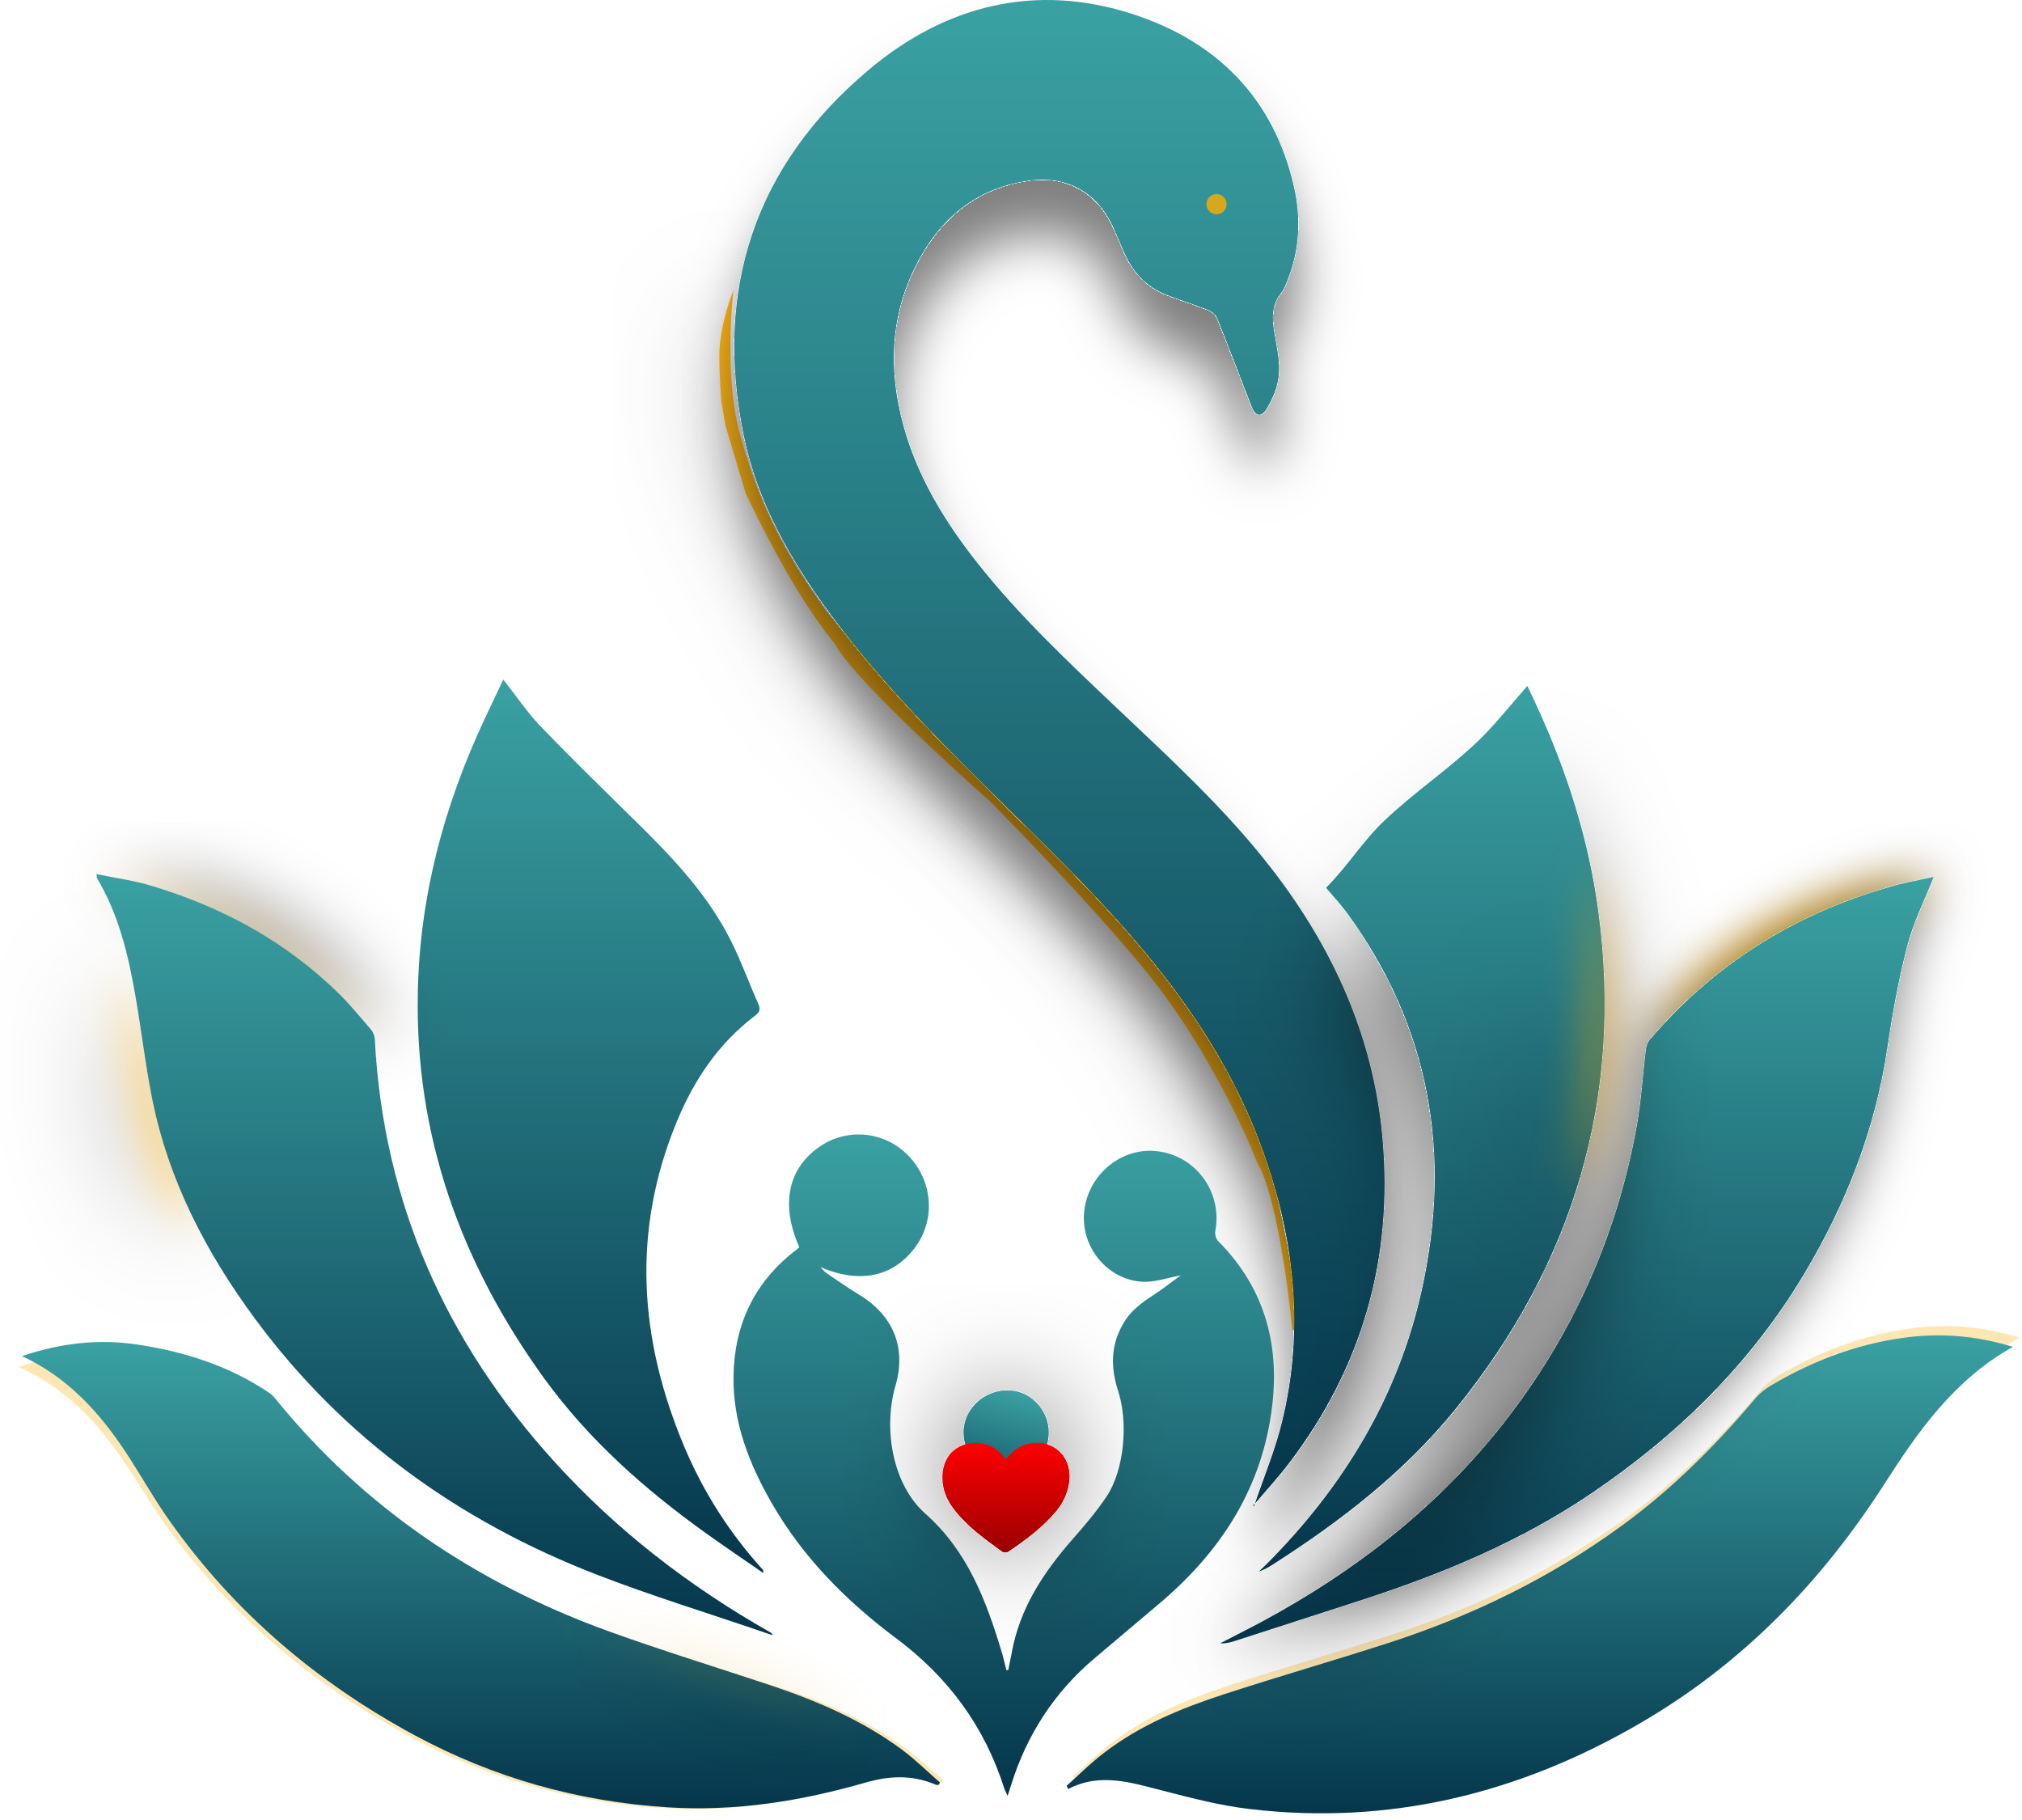
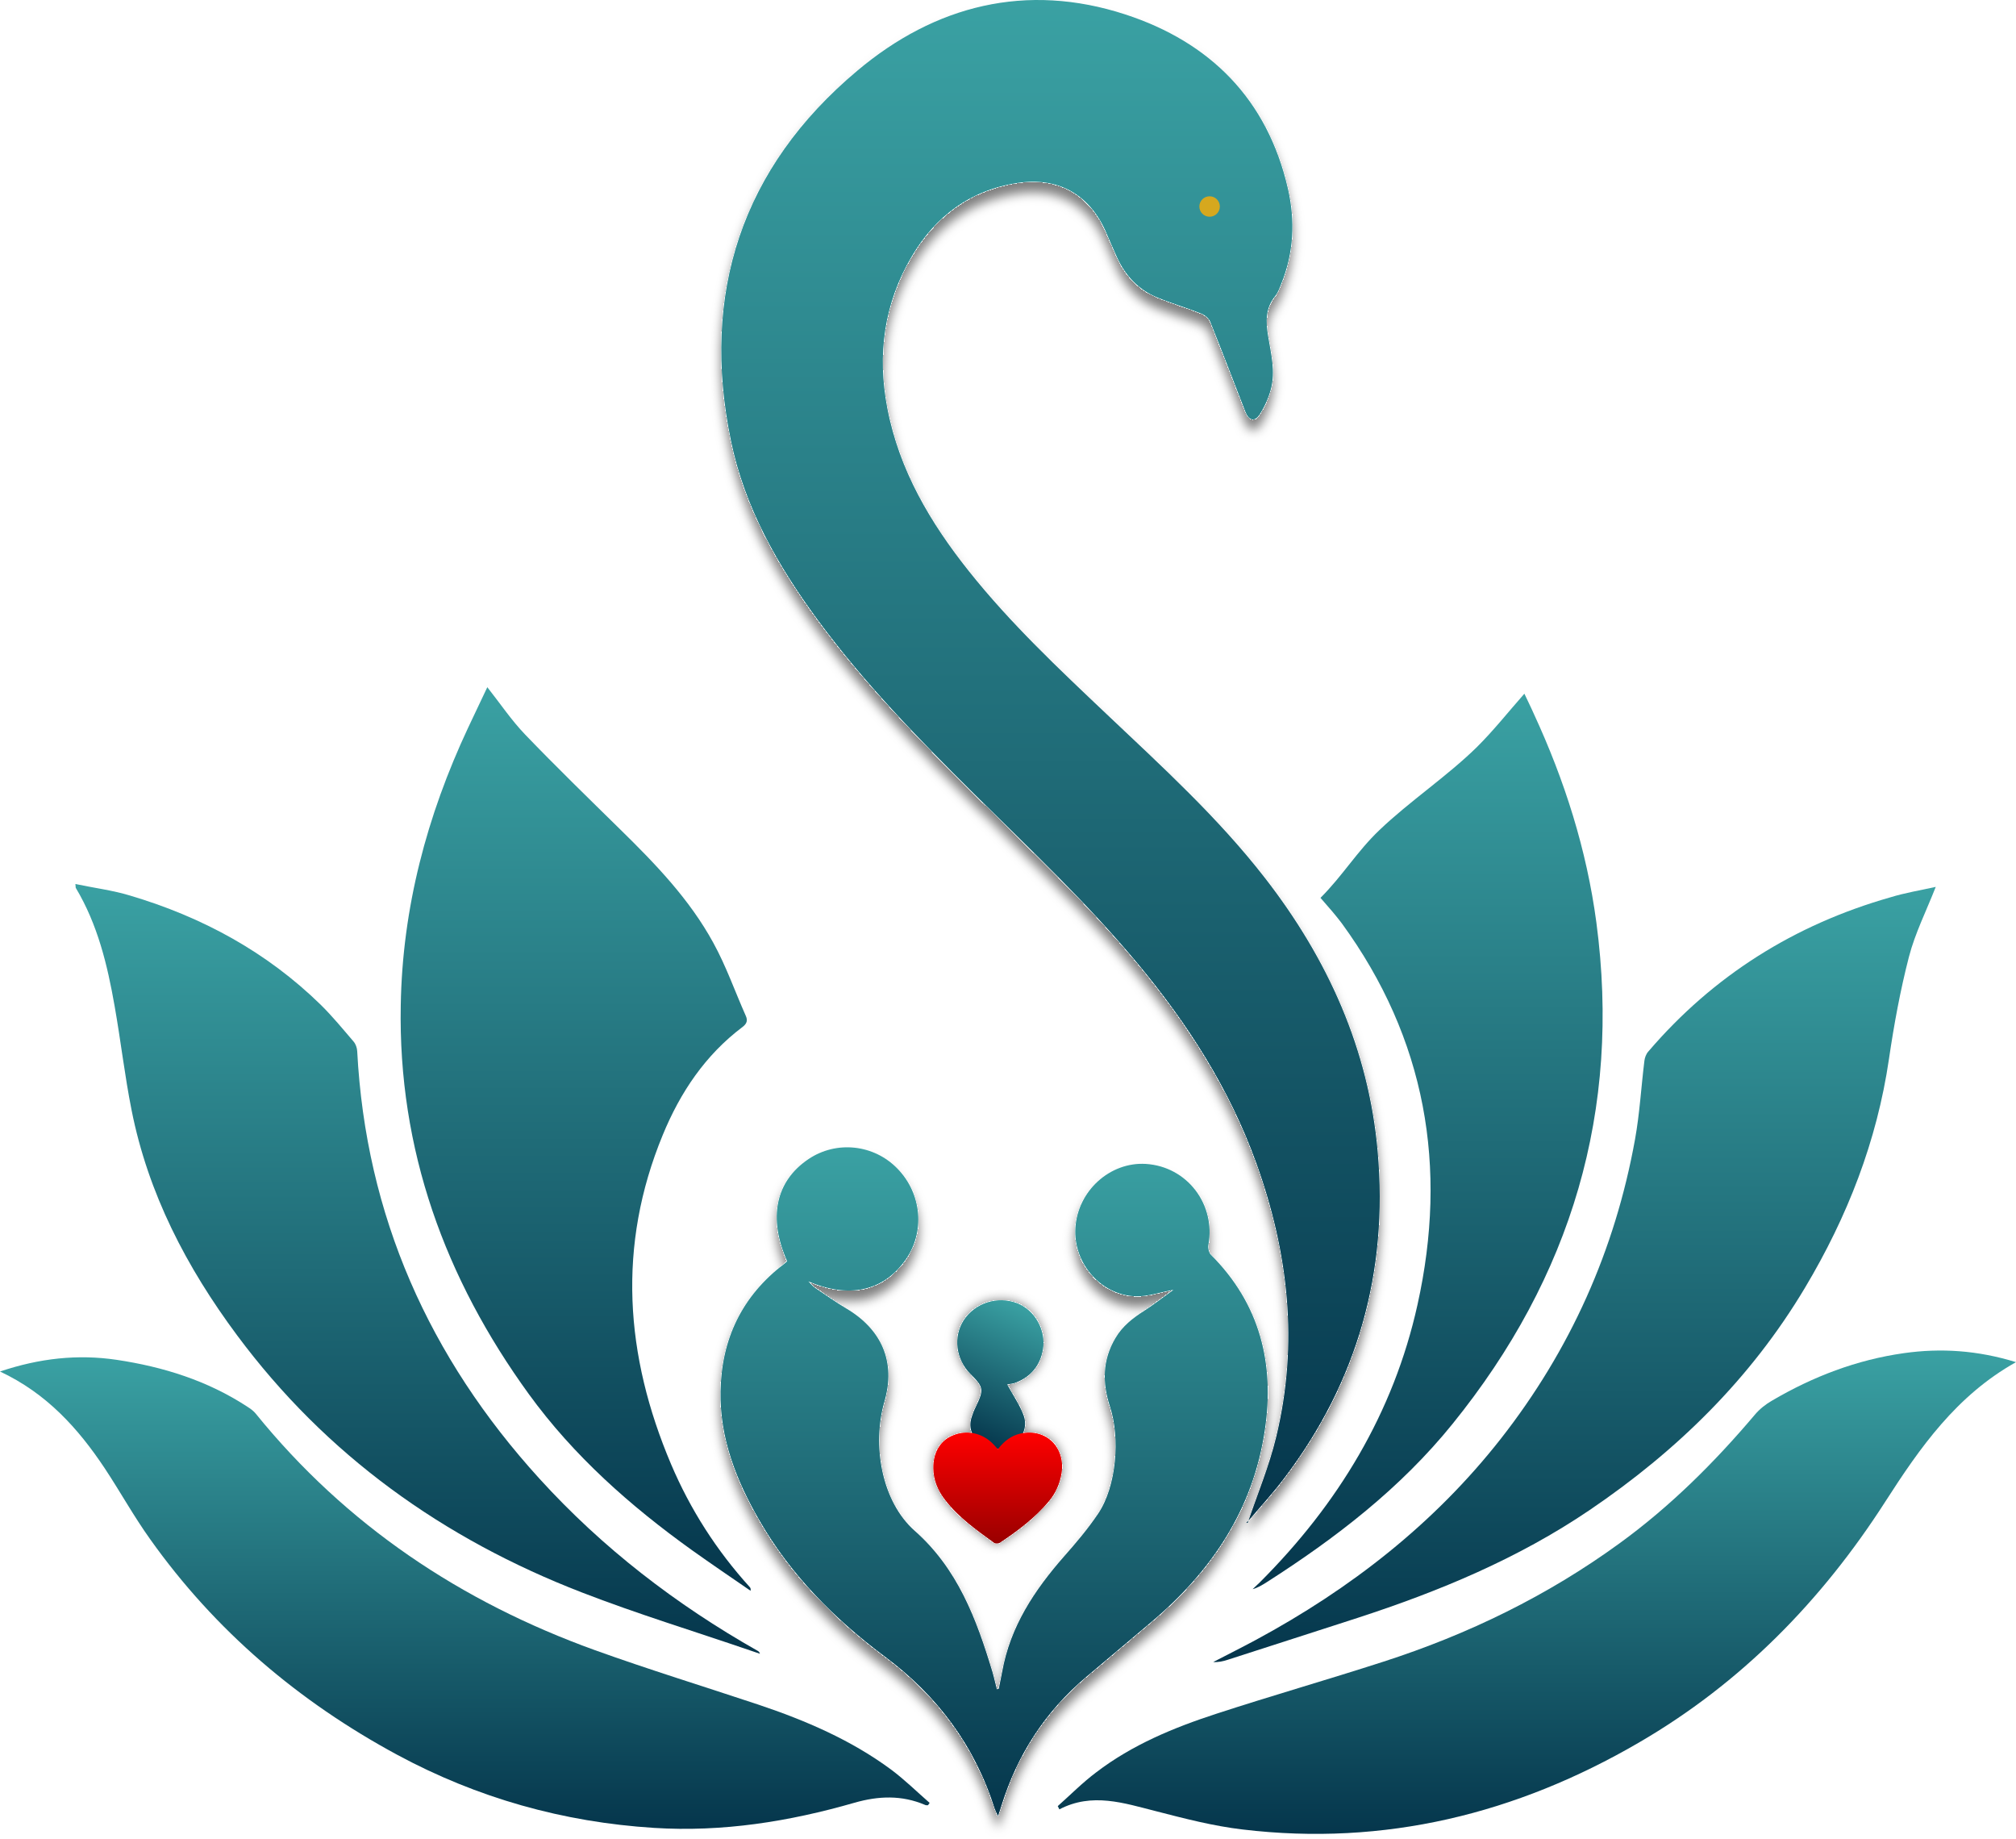
- <svg xmlns="http://www.w3.org/2000/svg" width="190" height="171" viewBox="0 0 190 171" fill="none">
-   <g filter="url(#filter0_d_217_1073)">
-     <path d="M108.808 92.683C106.371 89.486 100.737 83.092 93.045 75.305C88.961 71.696 79.959 63.397 78.515 60.586C75.825 57.262 73.103 52.704 70.064 46.341L68.165 39.979L67.785 37.7C67.785 37.7 67.595 35.611 67.595 33.426C67.595 30.481 68.924 27.254 68.924 27.254C68.924 27.254 67.902 35.591 69.684 41.308C71.583 48.336 74.622 53.178 77.186 56.787C78.515 59.021 91.24 71.981 91.24 71.981L107.859 89.264L118.115 102.939L122.483 124.59L121.438 124.97C121.027 120.57 119.786 111.865 118.115 109.206C116.912 106.041 113.37 98.665 108.808 92.683Z" fill="#FFAE00" fill-opacity="0.9" />
+ <svg xmlns="http://www.w3.org/2000/svg" width="985" height="898" viewBox="0 0 985 898" fill="none">
+   <g filter="url(#filter0_d_497_4974)">
+     <path d="M609.569 744.03C614.317 729.971 620.12 716.175 623.549 701.851C634.539 656.333 629.527 611.782 613.789 568.109C600.689 531.818 580.291 500.008 555.672 470.482C531.142 441.045 503.27 414.859 476.102 387.97C448.934 361.081 422.205 333.664 399.521 302.821C380.002 276.284 363.825 247.901 357.142 215.388C342.196 143.244 362.506 81.821 418.864 34.545C456.847 2.56 501.512 -8.688 549.781 7.041C591.281 20.574 619.24 48.517 629.264 92.102C632.868 107.831 632.165 123.561 626.011 138.675C625.219 140.696 624.428 142.893 623.109 144.562C618.185 150.538 618.449 157.216 619.592 164.158C620.999 172.769 623.285 181.469 620.911 190.256C619.768 194.562 617.834 198.78 615.46 202.47C612.998 206.249 610.184 205.458 608.514 201.24C602.799 186.478 597.172 171.803 591.281 157.128C590.578 155.458 588.643 153.877 586.885 153.174C579.851 150.362 572.553 148.253 565.52 145.353C556.288 141.575 549.869 134.72 545.737 125.67C543.715 121.276 541.868 116.794 539.934 112.401C531.757 94.563 516.547 86.39 497.116 89.378C474.08 92.893 457.111 105.547 445.505 125.23C431.877 148.253 428.536 173.297 433.547 199.395C439.35 229.711 454.561 255.37 473.464 279.095C493.687 304.491 517.338 326.722 540.813 348.954C567.718 374.437 595.15 399.393 618.01 428.831C648.695 468.286 668.741 512.486 673.137 562.573C678.325 621.36 663.29 674.874 627.417 722.15C622.054 729.268 615.987 735.858 610.184 742.624C609.833 743.064 609.393 743.327 608.953 743.679C609.041 743.855 609.305 743.942 609.569 744.03Z" fill="url(#paint0_linear_497_4974)" />
  </g>
-   <g filter="url(#filter1_d_217_1073)">
-     <path d="M117.839 141.503C118.741 138.829 119.843 136.205 120.495 133.481C122.582 124.824 121.63 116.351 118.641 108.045C116.153 101.143 112.279 95.093 107.603 89.478C102.944 83.88 97.651 78.899 92.491 73.786C87.331 68.672 82.254 63.458 77.946 57.592C74.239 52.545 71.166 47.147 69.897 40.963C67.058 27.243 70.916 15.561 81.62 6.57C88.834 0.487 97.317 -1.652 106.484 1.339C114.366 3.913 119.676 9.227 121.58 17.516C122.265 20.508 122.131 23.499 120.962 26.374C120.812 26.758 120.662 27.176 120.411 27.493C119.476 28.63 119.526 29.9 119.743 31.22C120.01 32.858 120.444 34.512 119.994 36.184C119.777 37.002 119.409 37.805 118.958 38.507C118.491 39.225 117.956 39.075 117.639 38.273C116.554 35.465 115.485 32.674 114.366 29.883C114.233 29.566 113.865 29.265 113.531 29.131C112.195 28.596 110.809 28.195 109.473 27.644C107.72 26.925 106.501 25.622 105.716 23.9C105.332 23.065 104.981 22.212 104.614 21.377C103.061 17.984 100.172 16.43 96.482 16.998C92.107 17.667 88.884 20.073 86.68 23.817C84.091 28.195 83.457 32.958 84.409 37.922C85.511 43.687 88.4 48.567 91.99 53.079C95.831 57.909 100.322 62.137 104.781 66.365C109.891 71.212 115.101 75.958 119.443 81.557C125.27 89.06 129.078 97.466 129.913 106.992C130.898 118.173 128.042 128.35 121.229 137.341C120.211 138.695 119.058 139.948 117.956 141.235C117.89 141.319 117.806 141.369 117.723 141.436C117.739 141.469 117.789 141.486 117.839 141.503Z" fill="url(#paint0_linear_217_1073)" />
+   <g filter="url(#filter1_d_497_4974)">
+     <path d="M487.972 825.022C488.5 822.266 489.115 819.421 489.643 816.664C493.599 794.527 505.381 776.834 519.8 760.387C525.779 753.63 531.582 746.784 536.593 739.316C545.562 725.891 547.32 702.385 542.308 687.095C538.528 675.495 538.616 664.424 544.946 653.703C548.375 647.816 553.475 643.861 559.102 640.258C563.85 637.183 568.246 633.668 573.345 630.065C566.575 631.295 560.772 633.404 554.969 633.229C537.824 632.701 524.284 616.972 525.427 599.749C526.57 581.735 542.308 567.5 559.805 568.554C579.939 569.785 594.095 588.238 590.402 608.185C590.138 609.679 590.666 611.963 591.721 613.018C615.548 636.919 622.846 665.917 618.01 698.518C612.295 737.446 591.809 767.762 562.179 792.63C551.628 801.505 541.077 810.38 530.615 819.255C510.744 836.039 497.116 857.041 489.379 881.821C488.939 883.315 488.412 884.808 487.62 887.181C486.917 885.599 486.389 884.633 486.038 883.666C476.278 852.911 458.166 828.394 432.229 809.15C407.786 790.872 386.421 769.431 371.035 742.718C359.781 723.21 351.604 702.56 352.043 679.625C352.483 654.142 362.506 633.141 382.992 617.499C383.608 617.06 384.047 616.533 384.575 616.093C375.167 594.916 378.948 576.99 395.038 566.182C408.666 557.043 426.954 558.976 438.471 570.839C450.429 583.053 452.1 601.946 442.34 615.566C431.438 630.856 414.644 634.371 394.95 625.935C396.005 626.902 396.884 628.132 398.027 628.923C403.126 632.35 408.138 635.953 413.413 639.116C430.822 649.397 437.768 665.302 432.141 684.634C425.986 705.899 430.734 733.448 446.912 747.762C467.926 766.343 477.07 790.793 484.807 816.398C485.686 819.332 486.302 822.266 487.093 825.2C487.357 825.022 487.62 825.022 487.972 825.022Z" fill="url(#paint1_linear_497_4974)" />
  </g>
-   <path d="M94.744 156.909C94.844 156.385 94.961 155.843 95.062 155.319C95.813 151.109 98.051 147.744 100.789 144.616C101.925 143.331 103.027 142.029 103.979 140.609C105.682 138.056 106.016 133.585 105.064 130.677C104.346 128.471 104.363 126.366 105.565 124.327C106.216 123.207 107.185 122.455 108.254 121.77C109.155 121.185 109.99 120.516 110.959 119.831C109.673 120.065 108.571 120.466 107.469 120.433C104.213 120.333 101.641 117.341 101.858 114.066C102.075 110.64 105.064 107.932 108.387 108.133C112.211 108.367 114.9 111.876 114.198 115.67C114.148 115.954 114.248 116.388 114.449 116.589C118.974 121.135 120.36 126.65 119.442 132.85C118.356 140.253 114.466 146.019 108.838 150.748C106.834 152.436 104.83 154.124 102.843 155.812C99.069 159.004 96.481 162.998 95.011 167.711C94.928 167.995 94.828 168.279 94.677 168.73C94.544 168.43 94.444 168.246 94.377 168.062C92.523 162.213 89.083 157.55 84.157 153.89C79.515 150.414 75.457 146.336 72.535 141.256C70.397 137.546 68.844 133.619 68.928 129.257C69.011 124.41 70.915 120.416 74.806 117.441C74.923 117.358 75.006 117.258 75.107 117.174C73.32 113.146 74.038 109.737 77.094 107.682C79.682 105.944 83.155 106.311 85.343 108.567C87.614 110.89 87.931 114.483 86.078 117.074C84.007 119.982 80.817 120.65 77.077 119.046C77.277 119.23 77.444 119.464 77.662 119.614C78.63 120.266 79.582 120.951 80.584 121.552C83.89 123.508 85.209 126.533 84.141 130.209C82.972 134.254 83.873 139.493 86.946 142.215C90.937 145.749 92.674 150.399 94.143 155.269C94.31 155.827 94.427 156.385 94.577 156.943C94.627 156.909 94.677 156.909 94.744 156.909Z" fill="url(#paint1_linear_217_1073)" />
-   <path d="M47.291 63.847C48.494 65.368 49.529 66.922 50.815 68.259C53.687 71.25 56.659 74.141 59.615 77.049C62.888 80.258 66.061 83.55 68.265 87.594C69.451 89.75 70.269 92.107 71.271 94.363C71.471 94.797 71.388 95.098 70.97 95.416C67.514 98.023 65.192 101.499 63.573 105.443C59.331 115.737 60.066 125.932 64.341 136.026C66.128 140.237 68.566 144.047 71.638 147.44C71.705 147.507 71.755 147.607 71.722 147.791C69.901 146.538 68.081 145.301 66.278 144.014C60.55 139.903 55.307 135.257 51.149 129.525C43.35 118.762 39.009 106.796 39.259 93.394C39.41 84.352 41.681 75.796 45.505 67.624C46.089 66.37 46.69 65.133 47.291 63.847Z" fill="url(#paint2_linear_217_1073)" />
-   <path d="M1.774 128.432C5.429 127.141 8.964 126.704 12.578 127.186C16.929 127.774 21.055 129 24.781 131.369C25.067 131.548 25.354 131.745 25.558 131.993C34.093 142.229 44.85 149.191 57.355 153.503C62.391 155.234 67.523 156.73 72.608 158.343C77.004 159.749 81.238 161.492 85.002 164.194C86.268 165.112 87.42 166.214 88.621 167.233C88.572 167.301 88.523 167.385 88.474 167.452C88.373 167.454 88.273 167.472 88.189 167.423C86.022 166.536 83.869 166.651 81.658 167.319C75.606 169.163 69.442 170.24 63.075 169.932C54.635 169.522 46.654 167.399 39.165 163.498C29.943 158.687 22.098 152.217 15.946 143.817C14.395 141.717 13.092 139.43 11.624 137.279C9.115 133.622 6.146 130.406 1.774 128.432Z" fill="#FFAE00" fill-opacity="0.3" />
-   <path d="M2.07 127.412C5.744 126.175 9.284 125.791 12.891 126.326C17.233 126.978 21.341 128.264 25.031 130.688C25.315 130.872 25.599 131.072 25.799 131.323C34.182 141.684 44.836 148.803 57.276 153.299C62.286 155.104 67.396 156.675 72.456 158.363C76.831 159.833 81.039 161.638 84.763 164.396C86.015 165.332 87.151 166.451 88.336 167.487C88.286 167.554 88.236 167.638 88.186 167.705C88.086 167.705 87.986 167.721 87.902 167.671C85.748 166.752 83.594 166.836 81.373 167.471C75.294 169.225 69.116 170.211 62.754 169.81C54.321 169.276 46.372 167.036 38.941 163.025C29.79 158.079 22.042 151.494 16.014 143.004C14.494 140.882 13.225 138.576 11.789 136.403C9.334 132.71 6.412 129.451 2.07 127.412Z" fill="url(#paint3_linear_217_1073)" />
-   <g filter="url(#filter2_df_217_1073)">
-     <path d="M53.523 151.744C52.944 151.532 52.409 151.314 51.922 151.084C52.459 151.308 52.993 151.528 53.523 151.744C59.389 153.891 69.866 155.401 82.025 162.574C78.942 160.755 67.602 157.503 53.523 151.744Z" fill="#FFAE00" fill-opacity="0.3" shape-rendering="crispEdges" />
+   <path d="M238.095 335.688C244.425 343.684 249.877 351.856 256.647 358.886C271.769 374.615 287.42 389.817 302.982 405.107C320.215 421.979 336.92 439.289 348.526 460.555C354.769 471.89 359.077 484.28 364.352 496.143C365.407 498.428 364.968 500.01 362.77 501.679C344.57 515.387 332.348 533.665 323.82 554.403C301.487 608.533 305.356 662.135 327.864 715.21C337.272 737.354 350.109 757.389 366.287 775.227C366.638 775.579 366.902 776.106 366.726 777.073C357.143 770.482 347.559 763.979 338.063 757.213C307.906 735.597 280.298 711.168 258.405 681.028C217.345 624.438 194.485 561.521 195.804 491.047C196.595 443.507 208.553 398.517 228.687 355.547C231.765 348.956 234.93 342.454 238.095 335.688Z" fill="url(#paint2_linear_497_4974)" />
+   <path d="M0 669.959C19.343 663.457 37.983 661.436 56.974 664.248C79.834 667.675 101.463 674.441 120.894 687.182C122.389 688.149 123.883 689.203 124.938 690.521C169.076 745.003 225.17 782.436 290.673 806.074C317.05 815.564 343.954 823.824 370.595 832.7C393.631 840.432 415.787 849.923 435.394 864.422C441.988 869.343 447.967 875.23 454.21 880.678C453.946 881.03 453.682 881.469 453.418 881.82C452.891 881.82 452.363 881.908 451.924 881.645C440.582 876.812 429.239 877.251 417.546 880.59C385.542 889.817 353.01 895.001 319.512 892.892C275.111 890.081 233.259 878.306 194.134 857.216C145.952 831.206 105.156 796.584 73.416 751.945C65.415 740.785 58.733 728.658 51.171 717.235C38.246 697.815 22.86 680.68 0 669.959Z" fill="url(#paint3_linear_497_4974)" />
+   <path d="M36.84 431.824C46.072 433.757 55.04 434.9 63.48 437.448C98.737 447.905 130.214 464.952 156.679 490.787C162.394 496.411 167.493 502.65 172.769 508.801C173.824 510.031 174.439 511.876 174.527 513.458C178.747 593.949 209.696 663.105 263.593 722.332C294.366 756.163 330.238 783.755 370.068 806.338C370.595 806.602 371.035 806.953 371.298 807.832C369.628 807.305 367.957 806.69 366.375 806.162C338.943 796.76 311.247 788.324 284.255 777.867C216.554 751.681 159.316 710.82 115.795 652.209C91.176 619.081 72.361 583.053 64.272 542.192C60.931 525.409 58.996 508.361 56.007 491.49C52.49 471.367 47.742 451.683 37.104 433.845C36.928 433.757 37.016 433.406 36.84 431.824Z" fill="url(#paint4_linear_497_4974)" />
+   <path d="M985 665.385C955.81 681.729 938.049 707.212 921.168 733.486C890.043 781.992 850.654 822.238 800.714 851.236C740.926 886.034 676.478 901.939 607.195 893.678C592.864 892.009 578.708 888.318 564.729 884.715C549.078 880.761 533.604 875.489 517.602 883.837C517.338 883.309 517.074 882.782 516.811 882.255C523.053 876.719 528.944 870.744 535.626 865.735C553.211 852.29 573.433 843.942 594.183 837.176C621.351 828.301 648.783 820.48 675.951 811.693C717.363 798.337 756.049 779.532 791.306 753.873C816.1 735.859 837.641 714.418 857.424 691.044C859.71 688.32 862.699 685.947 865.776 684.19C885.823 672.415 907.188 664.243 930.224 660.991C948.248 658.443 966.184 659.585 985 665.385Z" fill="url(#paint5_linear_497_4974)" />
+   <path d="M945.787 433.227C941.127 445.089 935.676 455.898 932.686 467.409C928.466 483.753 925.389 500.537 922.927 517.321C917.036 557.479 902.617 594.385 881.867 629.095C855.314 673.559 819.354 708.708 776.711 737.618C741.718 761.344 703.207 777.336 663.203 790.342C642.101 797.196 620.912 803.962 599.722 810.816C597.524 811.519 595.238 812.046 592.776 811.87C599.722 808.268 606.756 804.753 613.614 801.062C659.862 776.106 700.658 744.384 733.277 702.82C767.215 659.499 789.108 610.642 798.868 556.512C801.154 543.858 801.857 530.941 803.44 518.2C803.615 516.618 804.319 514.772 805.374 513.63C837.114 476.548 876.767 451.68 923.63 438.323C930.752 436.126 938.313 434.896 945.787 433.227Z" fill="url(#paint6_linear_497_4974)" />
+   <path d="M645.178 438.587C656.081 427.691 663.01 415.917 674 405.46C688.507 391.576 707.164 379.097 721.495 365.038C729.672 356.953 736.882 347.815 744.795 338.852C746.289 342.103 747.96 345.354 749.455 348.781C764.49 381.294 775.216 415.037 779.964 450.538C792.185 542.453 767.743 623.823 709.714 695.527C684.304 726.986 652.652 751.326 618.801 772.943C616.691 774.261 614.581 775.579 612.031 776.282C613.174 775.14 614.405 774.085 615.548 772.943C653.707 734.806 680.875 690.167 692.569 637.355C707.516 570.133 696.701 507.392 655.553 450.977C654.058 448.956 652.476 447.111 650.893 445.178C649.311 443.332 647.64 441.487 645.178 438.587Z" fill="url(#paint7_linear_497_4974)" />
+   <g filter="url(#filter2_d_497_4974)">
+     <path d="M492.127 676.264C495.167 681.885 498.235 686.267 500.092 691.26C502.241 697.008 499.654 702.849 494.748 705.683C489.009 708.982 482.151 708.449 477.941 704.292C474.536 700.908 473.193 696.873 474.765 692.146C475.286 690.499 475.932 688.804 476.714 687.273C480.799 678.758 480.662 677.654 474.075 671.089C466.994 663.993 465.621 652.958 470.878 644.857C476.503 636.397 487.317 632.945 496.882 636.553C505.536 639.862 511.207 649.672 509.565 659.269C508.221 667.016 503.696 672.521 496.272 675.387C494.975 675.96 493.396 675.991 492.127 676.264Z" fill="url(#paint8_linear_497_4974)" />
+     <path d="M487.578 707.889C490.592 703.94 494.085 701.285 498.605 700.264C511.002 697.541 520.659 706.868 518.673 719.667C517.851 724.773 515.796 729.403 512.44 733.42C505.659 741.521 497.304 747.785 488.605 753.572C487.92 754.048 486.277 754.117 485.66 753.64C477.03 747.376 468.264 741.181 461.689 732.603C458.196 728.109 456.072 723.003 456.004 717.284C455.867 709.591 459.36 703.668 465.593 701.149C472.305 698.358 479.839 699.924 485.112 705.234C485.797 705.983 486.551 706.8 487.578 707.889Z" fill="url(#paint9_linear_497_4974)" />
  </g>
-   <g filter="url(#filter3_df_217_1073)">
-     <path d="M11 89.742C11.852 95.67 17.408 100.934 18.217 116.426C18.023 112.716 13.564 116.426 11 89.742Z" fill="#FFAE00" fill-opacity="0.5" shape-rendering="crispEdges" />
-   </g>
-   <g filter="url(#filter4_df_217_1073)">
-     <path d="M9.092 82.243C14.505 84.807 21.75 89.46 35.111 97.342C33.307 93.828 24.571 82.812 9.092 82.243Z" fill="#FFAE00" fill-opacity="0.2" />
-   </g>
-   <g filter="url(#filter5_d_217_1073)">
-     <path d="M9.067 82.127C10.821 82.495 12.524 82.712 14.127 83.197C20.823 85.185 26.802 88.427 31.828 93.341C32.913 94.41 33.882 95.597 34.884 96.767C35.084 97.001 35.201 97.352 35.218 97.652C36.019 112.961 41.897 126.113 52.133 137.377C57.978 143.811 64.791 149.058 72.356 153.353C72.456 153.404 72.539 153.47 72.59 153.637C72.272 153.537 71.955 153.42 71.654 153.32C66.444 151.532 61.184 149.927 56.058 147.939C43.2 142.959 32.329 135.187 24.063 124.041C19.387 117.74 15.814 110.888 14.277 103.117C13.643 99.925 13.275 96.683 12.708 93.474C12.04 89.647 11.138 85.904 9.117 82.511C9.084 82.495 9.101 82.428 9.067 82.127Z" fill="url(#paint4_linear_217_1073)" />
-   </g>
-   <g filter="url(#filter6_df_217_1073)">
-     <path d="M154.391 98.275C159.625 94.784 167.695 90.727 181.968 82.893C177.907 82.713 163.468 84.872 154.391 98.275Z" fill="#FFAE00" fill-opacity="0.9" shape-rendering="crispEdges" />
-   </g>
-   <path d="M189.755 125.672C184.211 128.781 180.838 133.627 177.632 138.624C171.72 147.849 164.239 155.503 154.754 161.018C143.399 167.636 131.159 170.661 118 169.09C115.278 168.772 112.59 168.071 109.935 167.385C106.962 166.633 104.023 165.631 100.984 167.218C100.934 167.118 100.884 167.018 100.834 166.917C102.02 165.865 103.138 164.728 104.408 163.776C107.747 161.219 111.588 159.631 115.529 158.344C120.689 156.656 125.899 155.169 131.059 153.498C138.924 150.957 146.271 147.381 152.968 142.501C157.677 139.075 161.768 134.998 165.525 130.552C165.959 130.034 166.527 129.583 167.111 129.249C170.919 127.009 174.976 125.455 179.352 124.837C182.775 124.352 186.181 124.569 189.755 125.672Z" fill="#FFAE00" fill-opacity="0.3" />
-   <path d="M189.143 126.546C183.599 129.655 180.225 134.501 177.019 139.498C171.108 148.723 163.627 156.377 154.142 161.892C142.787 168.51 130.547 171.535 117.388 169.964C114.666 169.646 111.978 168.945 109.323 168.259C106.35 167.507 103.411 166.505 100.372 168.092C100.322 167.992 100.272 167.892 100.222 167.791C101.407 166.739 102.526 165.602 103.795 164.65C107.135 162.093 110.976 160.505 114.917 159.218C120.077 157.53 125.287 156.043 130.446 154.372C138.312 151.831 145.659 148.255 152.355 143.375C157.064 139.949 161.155 135.872 164.913 131.426C165.347 130.908 165.915 130.457 166.499 130.123C170.306 127.883 174.364 126.329 178.739 125.711C182.163 125.226 185.569 125.443 189.143 126.546Z" fill="url(#paint5_linear_217_1073)" />
-   <g filter="url(#filter7_d_217_1073)">
-     <path d="M181.701 82.388C180.816 84.644 179.78 86.699 179.213 88.889C178.411 91.997 177.827 95.189 177.359 98.381C176.24 106.018 173.502 113.037 169.561 119.639C164.518 128.095 157.688 134.78 149.589 140.278C142.943 144.79 135.629 147.832 128.031 150.305C124.023 151.609 119.999 152.896 115.974 154.199C115.557 154.333 115.123 154.433 114.655 154.4C115.974 153.714 117.31 153.046 118.613 152.344C127.396 147.598 135.145 141.565 141.34 133.66C147.786 125.421 151.944 116.129 153.797 105.835C154.231 103.428 154.365 100.971 154.666 98.548C154.699 98.247 154.833 97.896 155.033 97.679C161.061 90.627 168.592 85.897 177.493 83.357C178.845 82.939 180.281 82.705 181.701 82.388Z" fill="url(#paint6_linear_217_1073)" />
-   </g>
-   <g filter="url(#filter8_d_217_1073)">
-     <path d="M124.599 83.413C126.67 81.341 127.986 79.102 130.073 77.113C132.828 74.473 136.372 72.099 139.094 69.425C140.647 67.888 142.016 66.15 143.519 64.445C143.803 65.064 144.12 65.682 144.404 66.334C147.259 72.517 149.297 78.935 150.198 85.686C152.52 103.167 147.877 118.642 136.856 132.279C132.03 138.262 126.019 142.891 119.59 147.002C119.189 147.253 118.788 147.504 118.304 147.638C118.521 147.42 118.755 147.22 118.972 147.002C126.219 139.749 131.379 131.26 133.6 121.216C136.439 108.431 134.385 96.499 126.57 85.77C126.286 85.385 125.985 85.034 125.685 84.667C125.384 84.316 125.067 83.965 124.599 83.413Z" fill="url(#paint7_linear_217_1073)" />
-   </g>
-   <g filter="url(#filter9_df_217_1073)">
-     <path d="M149.451 80.339C150.512 86.389 152.869 99.616 148.121 112.246C148.685 108.574 150.495 98.287 149.451 80.339Z" fill="#FFAE00" fill-opacity="0.9" shape-rendering="crispEdges" />
-   </g>
-   <g filter="url(#filter10_d_217_1073)">
-     <path d="M95.796 138.314C96.537 139.276 97.245 140.005 97.745 140.885C98.323 141.899 98.016 143.074 97.182 143.756C96.206 144.55 94.904 144.659 93.988 144.008C93.247 143.476 92.873 142.76 93.023 141.825C93.071 141.5 93.141 141.162 93.241 140.851C93.748 139.128 93.688 138.925 92.254 137.893C90.71 136.778 90.117 134.748 90.857 133.067C91.654 131.308 93.577 130.33 95.48 130.715C97.203 131.072 98.565 132.74 98.549 134.592C98.532 136.087 97.851 137.258 96.546 138.023C96.32 138.17 96.025 138.224 95.796 138.314Z" fill="url(#paint8_linear_217_1073)" />
-     <path d="M94.55 137.101C95.123 136.35 95.786 135.845 96.644 135.651C98.999 135.133 100.833 136.907 100.456 139.341C100.3 140.313 99.909 141.193 99.272 141.957C97.984 143.498 96.397 144.689 94.745 145.79C94.615 145.88 94.303 145.893 94.186 145.802C92.547 144.611 90.882 143.433 89.633 141.802C88.97 140.947 88.567 139.976 88.553 138.888C88.528 137.425 89.191 136.299 90.375 135.82C91.649 135.289 93.08 135.587 94.082 136.596C94.212 136.739 94.355 136.894 94.55 137.101Z" fill="url(#paint9_linear_217_1073)" />
-   </g>
-   <ellipse cx="114.314" cy="19.182" rx="0.95" ry="0.95" fill="#FFAE00" fill-opacity="0.8" />
+   <ellipse cx="591" cy="100.876" rx="5" ry="4.993" fill="#FFAE00" fill-opacity="0.8" />
  <defs>
-     <filter id="filter0_d_217_1073" x="57.595" y="17.254" width="74.889" height="117.716" filterUnits="userSpaceOnUse" color-interpolation-filters="sRGB">
-       <feFlood flood-opacity="0" result="BackgroundImageFix" />
-       <feColorMatrix in="SourceAlpha" type="matrix" values="0 0 0 0 0 0 0 0 0 0 0 0 0 0 0 0 0 0 127 0" result="hardAlpha" />
-       <feOffset />
-       <feGaussianBlur stdDeviation="5" />
-       <feColorMatrix type="matrix" values="0 0 0 0 0 0 0 0 0 0 0 0 0 0 0 0 0 0 0.7 0" />
-       <feBlend mode="normal" in2="BackgroundImageFix" result="effect1_dropShadow_217_1073" />
-       <feBlend mode="normal" in="SourceGraphic" in2="effect1_dropShadow_217_1073" result="shape" />
-     </filter>
-     <filter id="filter1_d_217_1073" x="63.996" y="0" width="71.106" height="151.503" filterUnits="userSpaceOnUse" color-interpolation-filters="sRGB">
+     <filter id="filter0_d_497_4974" x="347.397" y="0" width="331.736" height="754.031" filterUnits="userSpaceOnUse" color-interpolation-filters="sRGB">
      <feFlood flood-opacity="0" result="BackgroundImageFix" />
      <feColorMatrix in="SourceAlpha" type="matrix" values="0 0 0 0 0 0 0 0 0 0 0 0 0 0 0 0 0 0 127 0" result="hardAlpha" />
      <feOffset dy="5" />
      <feGaussianBlur stdDeviation="2.5" />
      <feComposite in2="hardAlpha" operator="out" />
      <feColorMatrix type="matrix" values="0 0 0 0 0 0 0 0 0 0 0 0 0 0 0 0 0 0 0.5 0" />
-       <feBlend mode="normal" in2="BackgroundImageFix" result="effect1_dropShadow_217_1073" />
-       <feBlend mode="normal" in="SourceGraphic" in2="effect1_dropShadow_217_1073" result="shape" />
+       <feBlend mode="normal" in2="BackgroundImageFix" result="effect1_dropShadow_497_4974" />
+       <feBlend mode="normal" in="SourceGraphic" in2="effect1_dropShadow_497_4974" result="shape" />
    </filter>
-     <filter id="filter2_df_217_1073" x="47.922" y="147.084" width="38.103" height="23.49" filterUnits="userSpaceOnUse" color-interpolation-filters="sRGB">
+     <filter id="filter1_d_497_4974" x="347.026" y="560.441" width="277.396" height="336.74" filterUnits="userSpaceOnUse" color-interpolation-filters="sRGB">
      <feFlood flood-opacity="0" result="BackgroundImageFix" />
      <feColorMatrix in="SourceAlpha" type="matrix" values="0 0 0 0 0 0 0 0 0 0 0 0 0 0 0 0 0 0 127 0" result="hardAlpha" />
-       <feOffset dy="4" />
-       <feGaussianBlur stdDeviation="2" />
-       <feComposite in2="hardAlpha" operator="out" />
-       <feColorMatrix type="matrix" values="0 0 0 0 0 0 0 0 0 0 0 0 0 0 0 0 0 0 0.25 0" />
-       <feBlend mode="normal" in2="BackgroundImageFix" result="effect1_dropShadow_217_1073" />
-       <feBlend mode="normal" in="SourceGraphic" in2="effect1_dropShadow_217_1073" result="shape" />
-       <feGaussianBlur stdDeviation="2" result="effect2_foregroundBlur_217_1073" />
-     </filter>
-     <filter id="filter3_df_217_1073" x="0" y="79.741" width="27.217" height="46.685" filterUnits="userSpaceOnUse" color-interpolation-filters="sRGB">
-       <feFlood flood-opacity="0" result="BackgroundImageFix" />
-       <feColorMatrix in="SourceAlpha" type="matrix" values="0 0 0 0 0 0 0 0 0 0 0 0 0 0 0 0 0 0 127 0" result="hardAlpha" />
-       <feOffset dx="-1" />
-       <feGaussianBlur stdDeviation="5" />
+       <feOffset dy="5" />
+       <feGaussianBlur stdDeviation="2.5" />
      <feComposite in2="hardAlpha" operator="out" />
      <feColorMatrix type="matrix" values="0 0 0 0 0 0 0 0 0 0 0 0 0 0 0 0 0 0 0.5 0" />
-       <feBlend mode="normal" in2="BackgroundImageFix" result="effect1_dropShadow_217_1073" />
-       <feBlend mode="normal" in="SourceGraphic" in2="effect1_dropShadow_217_1073" result="shape" />
-       <feGaussianBlur stdDeviation="2" result="effect2_foregroundBlur_217_1073" />
+       <feBlend mode="normal" in2="BackgroundImageFix" result="effect1_dropShadow_497_4974" />
+       <feBlend mode="normal" in="SourceGraphic" in2="effect1_dropShadow_497_4974" result="shape" />
    </filter>
-     <filter id="filter4_df_217_1073" x="5.092" y="77.243" width="37.02" height="25.099" filterUnits="userSpaceOnUse" color-interpolation-filters="sRGB">
-       <feFlood flood-opacity="0" result="BackgroundImageFix" />
-       <feColorMatrix in="SourceAlpha" type="matrix" values="0 0 0 0 0 0 0 0 0 0 0 0 0 0 0 0 0 0 127 0" result="hardAlpha" />
-       <feOffset dx="2" />
-       <feGaussianBlur stdDeviation="2.5" />
-       <feColorMatrix type="matrix" values="0 0 0 0 0 0 0 0 0 0 0 0 0 0 0 0 0 0 0.5 0" />
-       <feBlend mode="normal" in2="BackgroundImageFix" result="effect1_dropShadow_217_1073" />
-       <feBlend mode="normal" in="SourceGraphic" in2="effect1_dropShadow_217_1073" result="shape" />
-       <feGaussianBlur stdDeviation="2" result="effect2_foregroundBlur_217_1073" />
-     </filter>
-     <filter id="filter5_d_217_1073" x="9.067" y="82.127" width="63.523" height="71.511" filterUnits="userSpaceOnUse" color-interpolation-filters="sRGB">
-       <feFlood flood-opacity="0" result="BackgroundImageFix" />
-       <feColorMatrix in="SourceAlpha" type="matrix" values="0 0 0 0 0 0 0 0 0 0 0 0 0 0 0 0 0 0 127 0" result="hardAlpha" />
-       <feOffset />
-       <feComposite in2="hardAlpha" operator="out" />
-       <feColorMatrix type="matrix" values="0 0 0 0 0 0 0 0 0 0 0 0 0 0 0 0 0 0 0.5 0" />
-       <feBlend mode="normal" in2="BackgroundImageFix" result="effect1_dropShadow_217_1073" />
-       <feBlend mode="normal" in="SourceGraphic" in2="effect1_dropShadow_217_1073" result="shape" />
-     </filter>
-     <filter id="filter6_df_217_1073" x="150.391" y="78.883" width="35.578" height="23.393" filterUnits="userSpaceOnUse" color-interpolation-filters="sRGB">
-       <feFlood flood-opacity="0" result="BackgroundImageFix" />
-       <feColorMatrix in="SourceAlpha" type="matrix" values="0 0 0 0 0 0 0 0 0 0 0 0 0 0 0 0 0 0 127 0" result="hardAlpha" />
-       <feOffset />
-       <feComposite in2="hardAlpha" operator="out" />
-       <feColorMatrix type="matrix" values="0 0 0 0 0 0 0 0 0 0 0 0 0 0 0 0 0 0 0.5 0" />
-       <feBlend mode="normal" in2="BackgroundImageFix" result="effect1_dropShadow_217_1073" />
-       <feBlend mode="normal" in="SourceGraphic" in2="effect1_dropShadow_217_1073" result="shape" />
-       <feGaussianBlur stdDeviation="2" result="effect2_foregroundBlur_217_1073" />
-     </filter>
-     <filter id="filter7_d_217_1073" x="109.655" y="77.388" width="77.046" height="82.019" filterUnits="userSpaceOnUse" color-interpolation-filters="sRGB">
+     <filter id="filter2_d_497_4974" x="451" y="630.135" width="72.933" height="128.83" filterUnits="userSpaceOnUse" color-interpolation-filters="sRGB">
      <feFlood flood-opacity="0" result="BackgroundImageFix" />
      <feColorMatrix in="SourceAlpha" type="matrix" values="0 0 0 0 0 0 0 0 0 0 0 0 0 0 0 0 0 0 127 0" result="hardAlpha" />
      <feOffset />
      <feGaussianBlur stdDeviation="2.5" />
      <feComposite in2="hardAlpha" operator="out" />
      <feColorMatrix type="matrix" values="0 0 0 0 0 0 0 0 0 0 0 0 0 0 0 0 0 0 0.5 0" />
-       <feBlend mode="normal" in2="BackgroundImageFix" result="effect1_dropShadow_217_1073" />
-       <feBlend mode="normal" in="SourceGraphic" in2="effect1_dropShadow_217_1073" result="shape" />
+       <feBlend mode="normal" in2="BackgroundImageFix" result="effect1_dropShadow_497_4974" />
+       <feBlend mode="normal" in="SourceGraphic" in2="effect1_dropShadow_497_4974" result="shape" />
    </filter>
-     <filter id="filter8_d_217_1073" x="108.304" y="64.445" width="52.477" height="103.192" filterUnits="userSpaceOnUse" color-interpolation-filters="sRGB">
-       <feFlood flood-opacity="0" result="BackgroundImageFix" />
-       <feColorMatrix in="SourceAlpha" type="matrix" values="0 0 0 0 0 0 0 0 0 0 0 0 0 0 0 0 0 0 127 0" result="hardAlpha" />
-       <feOffset dy="10" />
-       <feGaussianBlur stdDeviation="5" />
-       <feComposite in2="hardAlpha" operator="out" />
-       <feColorMatrix type="matrix" values="0 0 0 0 0 0 0 0 0 0 0 0 0 0 0 0 0 0 0.5 0" />
-       <feBlend mode="normal" in2="BackgroundImageFix" result="effect1_dropShadow_217_1073" />
-       <feBlend mode="normal" in="SourceGraphic" in2="effect1_dropShadow_217_1073" result="shape" />
-     </filter>
-     <filter id="filter9_df_217_1073" x="133.121" y="76.339" width="22.859" height="55.907" filterUnits="userSpaceOnUse" color-interpolation-filters="sRGB">
-       <feFlood flood-opacity="0" result="BackgroundImageFix" />
-       <feColorMatrix in="SourceAlpha" type="matrix" values="0 0 0 0 0 0 0 0 0 0 0 0 0 0 0 0 0 0 127 0" result="hardAlpha" />
-       <feOffset dx="-5" dy="10" />
-       <feGaussianBlur stdDeviation="5" />
-       <feComposite in2="hardAlpha" operator="out" />
-       <feColorMatrix type="matrix" values="0 0 0 0 0 0 0 0 0 0 0 0 0 0 0 0 0 0 0.7 0" />
-       <feBlend mode="normal" in2="BackgroundImageFix" result="effect1_dropShadow_217_1073" />
-       <feBlend mode="normal" in="SourceGraphic" in2="effect1_dropShadow_217_1073" result="shape" />
-       <feGaussianBlur stdDeviation="2" result="effect2_foregroundBlur_217_1073" />
-     </filter>
-     <filter id="filter10_d_217_1073" x="78.553" y="120.632" width="31.952" height="35.232" filterUnits="userSpaceOnUse" color-interpolation-filters="sRGB">
-       <feFlood flood-opacity="0" result="BackgroundImageFix" />
-       <feColorMatrix in="SourceAlpha" type="matrix" values="0 0 0 0 0 0 0 0 0 0 0 0 0 0 0 0 0 0 127 0" result="hardAlpha" />
-       <feOffset />
-       <feGaussianBlur stdDeviation="5" />
-       <feComposite in2="hardAlpha" operator="out" />
-       <feColorMatrix type="matrix" values="0 0 0 0 0 0 0 0 0 0 0 0 0 0 0 0 0 0 0.5 0" />
-       <feBlend mode="normal" in2="BackgroundImageFix" result="effect1_dropShadow_217_1073" />
-       <feBlend mode="normal" in="SourceGraphic" in2="effect1_dropShadow_217_1073" result="shape" />
-     </filter>
-     <linearGradient id="paint0_linear_217_1073" x1="99.549" y1="0" x2="99.549" y2="141.503" gradientUnits="userSpaceOnUse">
+     <linearGradient id="paint0_linear_497_4974" x1="513.266" y1="0" x2="513.266" y2="744.03" gradientUnits="userSpaceOnUse">
      <stop stop-color="#3AA1A3" />
      <stop offset="1" stop-color="#05364C" />
    </linearGradient>
-     <linearGradient id="paint1_linear_217_1073" x1="94.317" y1="106.59" x2="94.317" y2="168.73" gradientUnits="userSpaceOnUse">
+     <linearGradient id="paint1_linear_497_4974" x1="485.724" y1="560.441" x2="485.724" y2="887.181" gradientUnits="userSpaceOnUse">
      <stop stop-color="#3AA1A3" />
      <stop offset="1" stop-color="#05364C" />
    </linearGradient>
-     <linearGradient id="paint2_linear_217_1073" x1="55.491" y1="63.847" x2="55.491" y2="147.791" gradientUnits="userSpaceOnUse">
+     <linearGradient id="paint2_linear_497_4974" x1="281.266" y1="335.688" x2="281.266" y2="777.073" gradientUnits="userSpaceOnUse">
      <stop stop-color="#3AA1A3" />
      <stop offset="1" stop-color="#05364C" />
    </linearGradient>
-     <linearGradient id="paint3_linear_217_1073" x1="45.203" y1="126.091" x2="45.203" y2="169.899" gradientUnits="userSpaceOnUse">
+     <linearGradient id="paint3_linear_497_4974" x1="227.105" y1="663.012" x2="227.105" y2="893.36" gradientUnits="userSpaceOnUse">
      <stop stop-color="#3AA1A3" />
      <stop offset="1" stop-color="#05364C" />
    </linearGradient>
-     <linearGradient id="paint4_linear_217_1073" x1="40.828" y1="82.127" x2="40.828" y2="153.637" gradientUnits="userSpaceOnUse">
+     <linearGradient id="paint4_linear_497_4974" x1="204.069" y1="431.824" x2="204.069" y2="807.832" gradientUnits="userSpaceOnUse">
      <stop stop-color="#3AA1A3" />
      <stop offset="1" stop-color="#05364C" />
    </linearGradient>
-     <linearGradient id="paint5_linear_217_1073" x1="144.682" y1="125.467" x2="144.682" y2="170.372" gradientUnits="userSpaceOnUse">
+     <linearGradient id="paint5_linear_497_4974" x1="750.905" y1="659.709" x2="750.905" y2="895.823" gradientUnits="userSpaceOnUse">
      <stop stop-color="#3AA1A3" />
      <stop offset="1" stop-color="#05364C" />
    </linearGradient>
-     <linearGradient id="paint6_linear_217_1073" x1="148.178" y1="82.388" x2="148.178" y2="154.406" gradientUnits="userSpaceOnUse">
+     <linearGradient id="paint6_linear_497_4974" x1="769.282" y1="433.227" x2="769.282" y2="811.904" gradientUnits="userSpaceOnUse">
      <stop stop-color="#3AA1A3" />
      <stop offset="1" stop-color="#05364C" />
    </linearGradient>
-     <linearGradient id="paint7_linear_217_1073" x1="134.543" y1="64.445" x2="134.543" y2="147.638" gradientUnits="userSpaceOnUse">
+     <linearGradient id="paint7_linear_497_4974" x1="697.532" y1="338.852" x2="697.532" y2="776.282" gradientUnits="userSpaceOnUse">
      <stop stop-color="#3AA1A3" />
      <stop offset="1" stop-color="#05364C" />
    </linearGradient>
-     <linearGradient id="paint8_linear_217_1073" x1="96.196" y1="130.898" x2="92.808" y2="143.851" gradientUnits="userSpaceOnUse">
+     <linearGradient id="paint8_linear_497_4974" x1="500.448" y1="638.106" x2="471.953" y2="702.486" gradientUnits="userSpaceOnUse">
      <stop stop-color="#3AA1A3" />
      <stop offset="1" stop-color="#05364C" />
    </linearGradient>
-     <linearGradient id="paint9_linear_217_1073" x1="94.529" y1="135.561" x2="94.529" y2="145.864" gradientUnits="userSpaceOnUse">
+     <linearGradient id="paint9_linear_497_4974" x1="487.466" y1="699.787" x2="487.466" y2="753.965" gradientUnits="userSpaceOnUse">
      <stop stop-color="#FF0000" />
      <stop offset="1" stop-color="#990000" />
    </linearGradient>
  </defs>
</svg>
